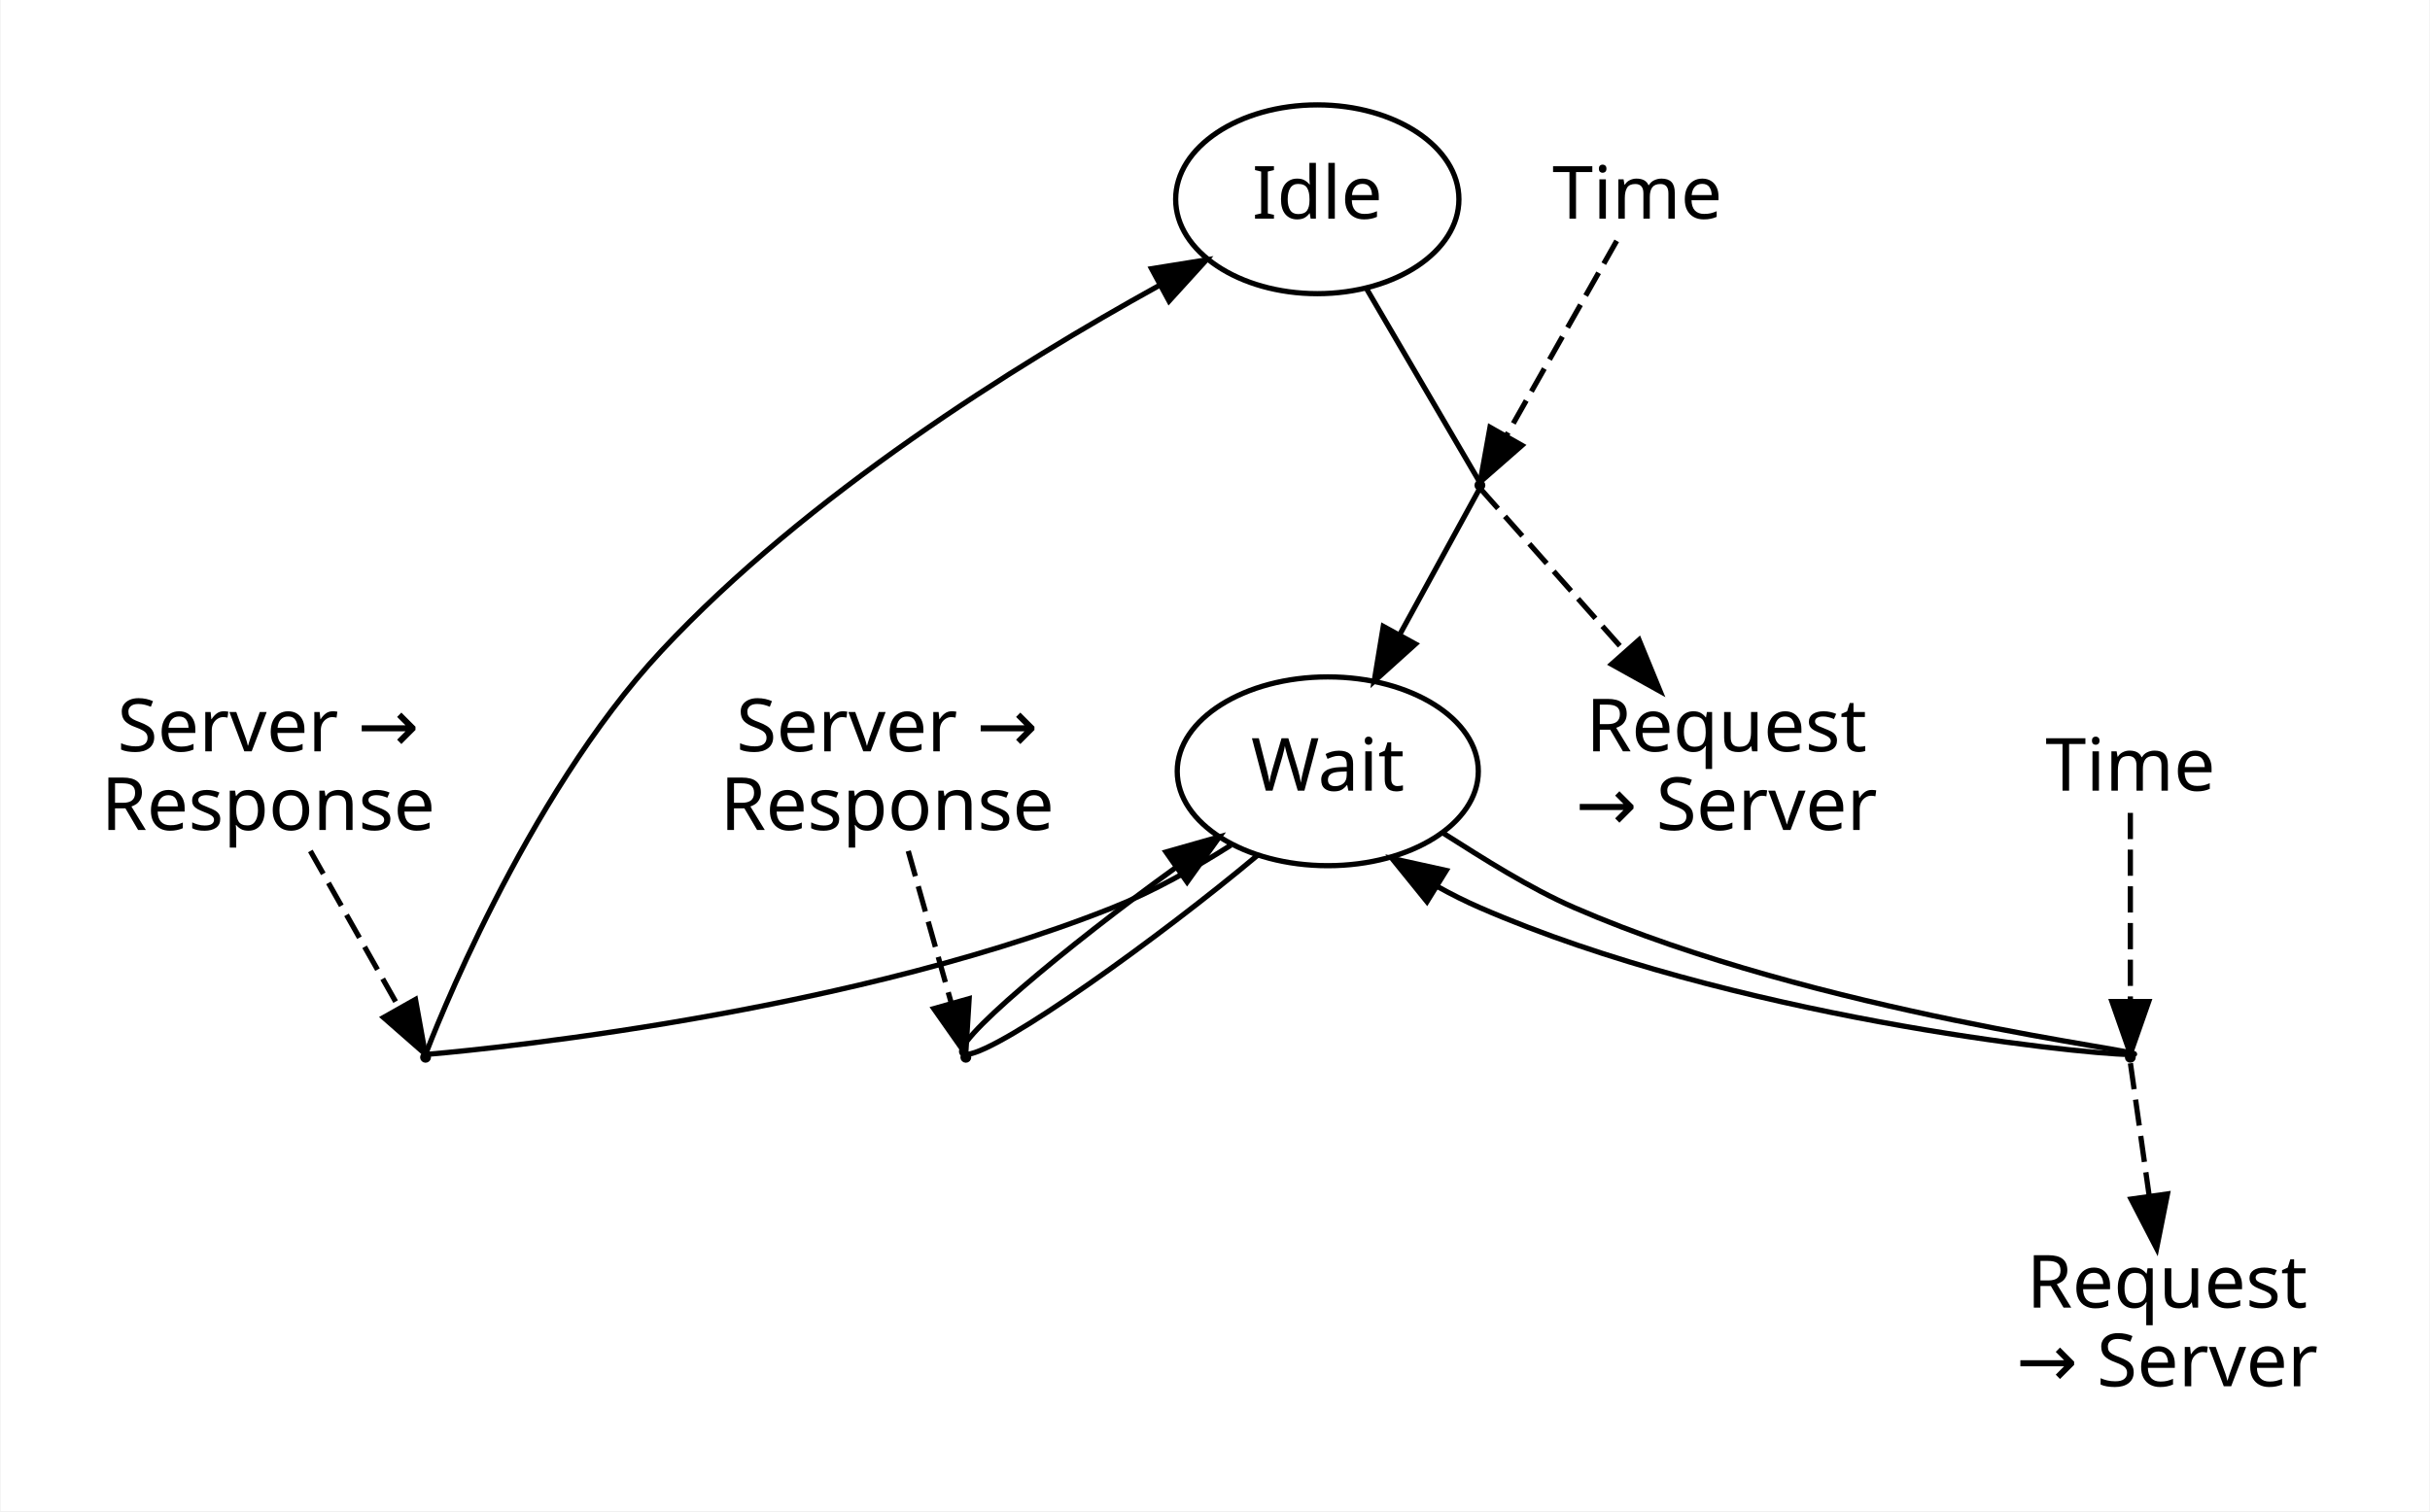
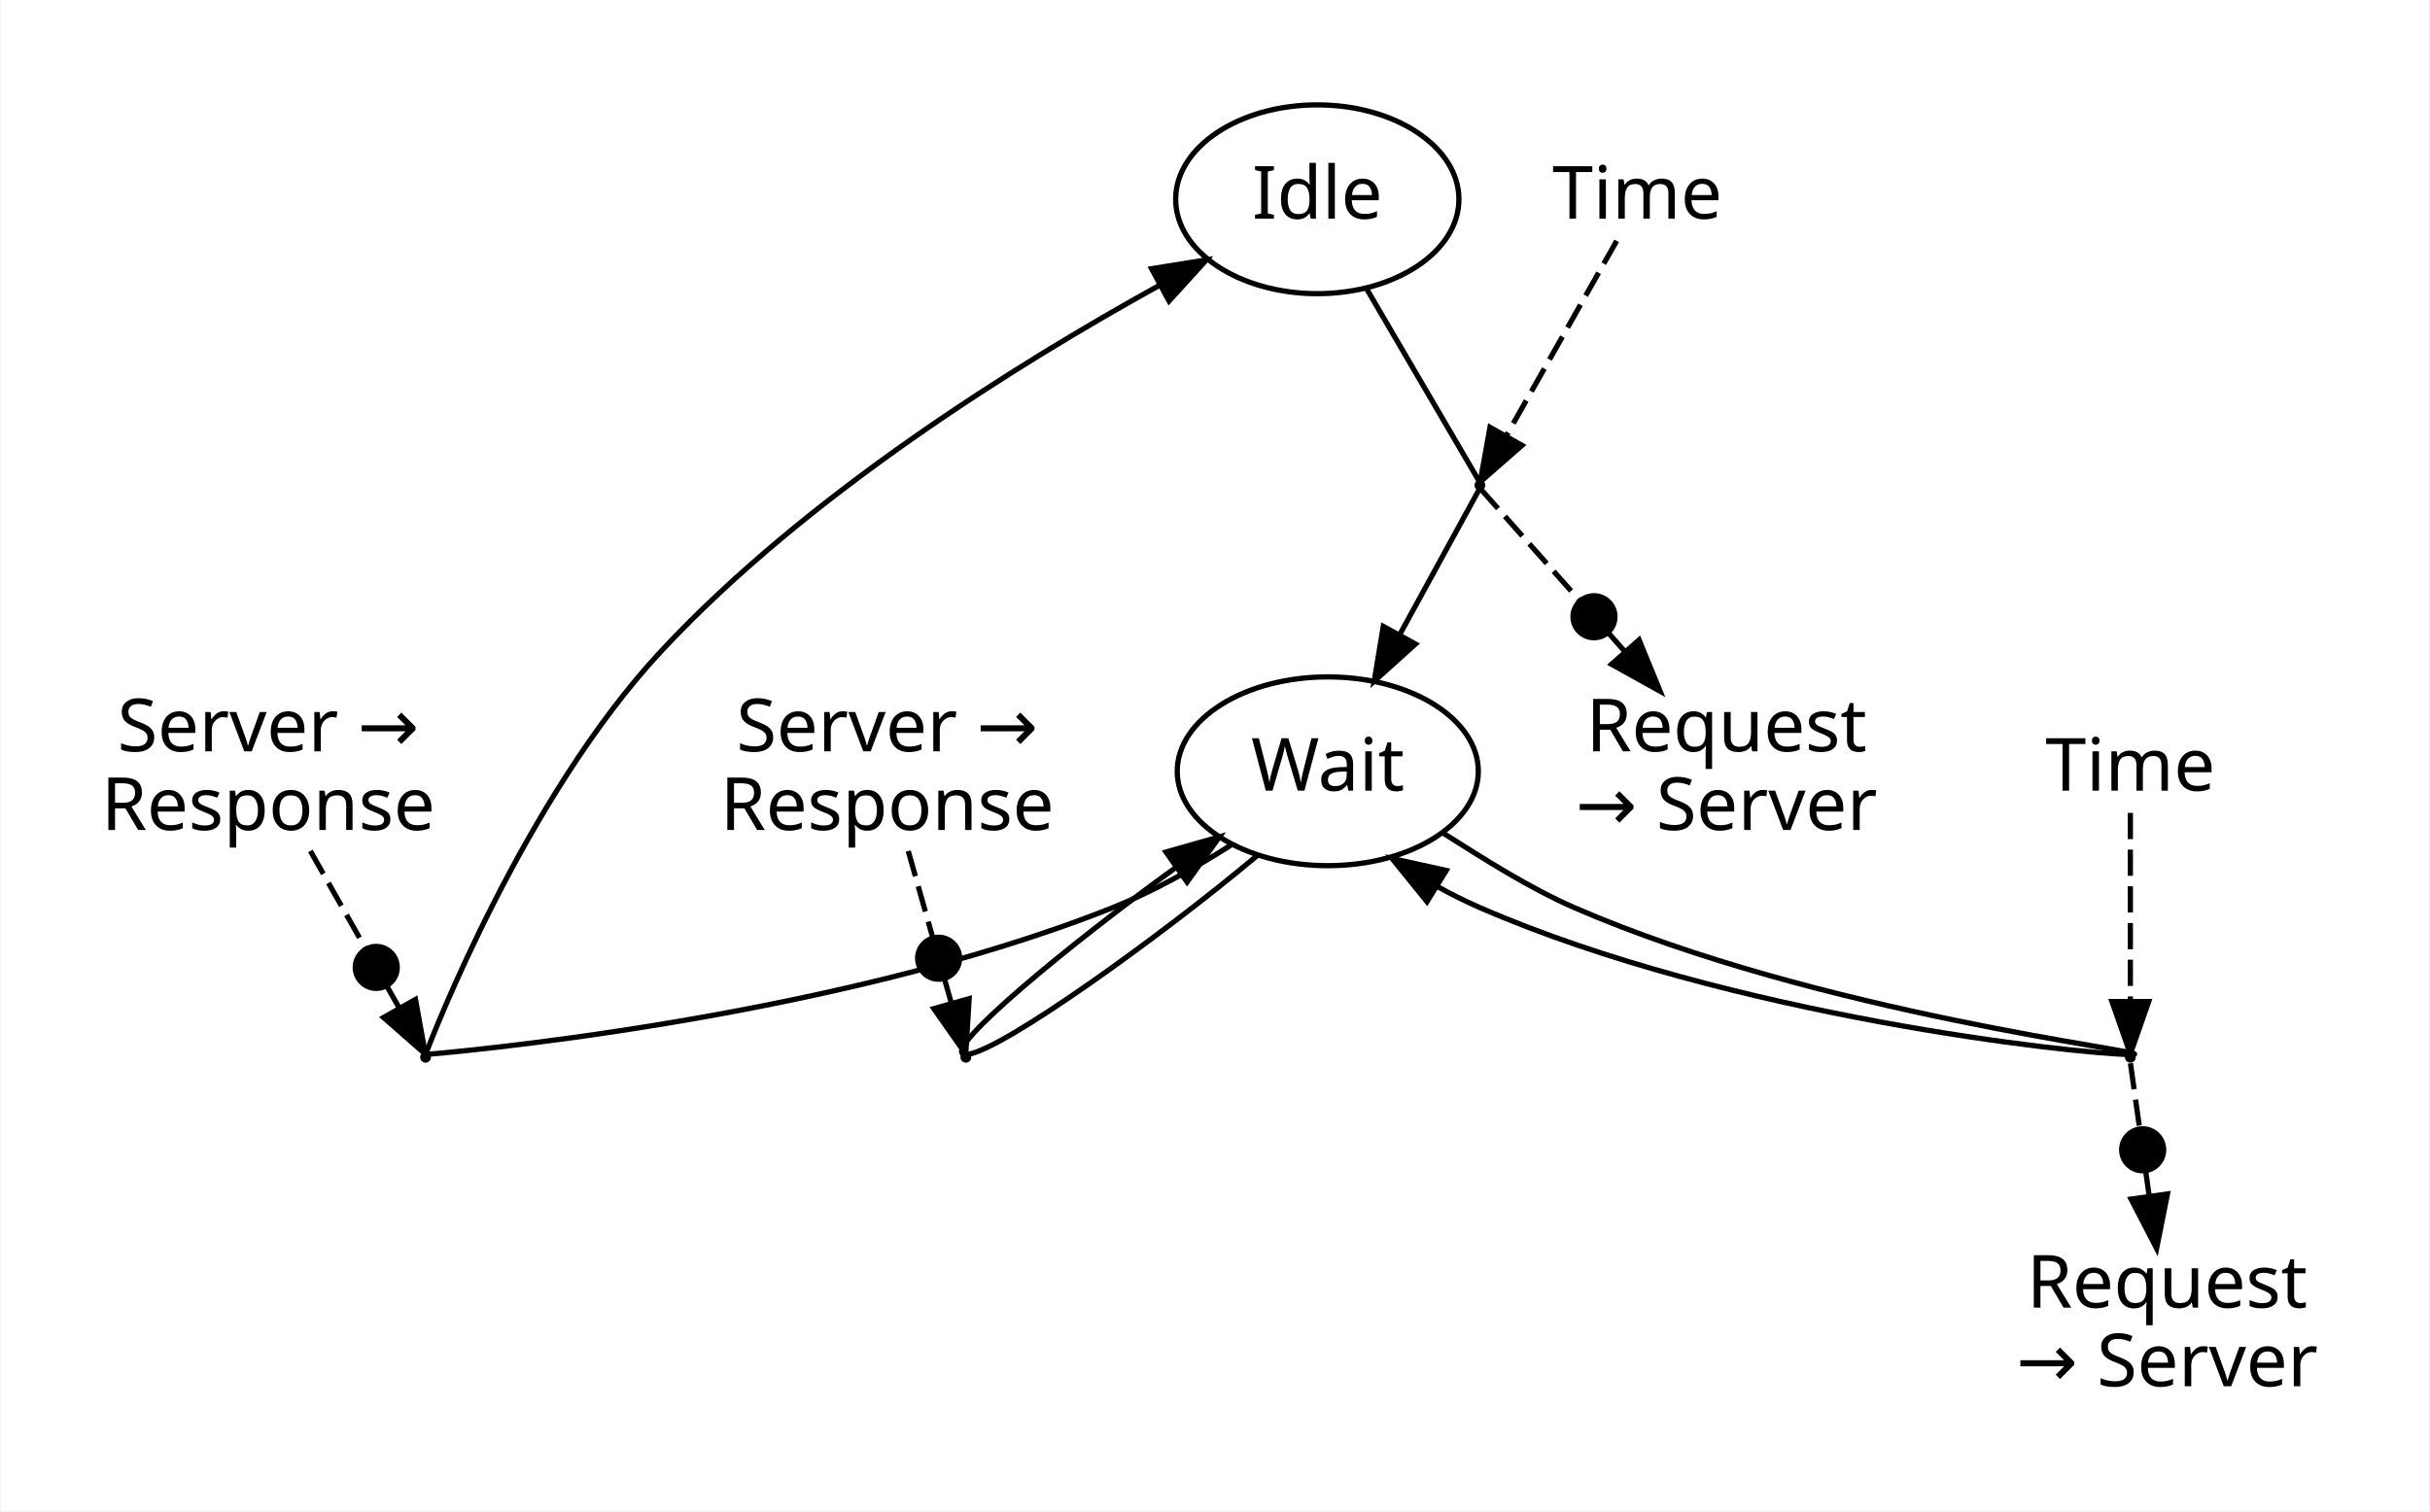
<svg xmlns="http://www.w3.org/2000/svg" width="463pt" height="288pt" viewBox="0.00 0.00 463.00 288.16">
  <g id="graph0" class="graph" transform="scale(1 1) rotate(0) translate(4 284.16)">
    <polygon fill="white" stroke="transparent" points="-4,4 -4,-284.16 459,-284.16 459,4 -4,4" />
    <g id="clust1" class="cluster">
      <polygon fill="none" stroke="white" points="212,-111.08 212,-272.16 363,-272.16 363,-111.08 212,-111.08" />
    </g>
    <g id="clust2" class="cluster">
      <polygon fill="none" stroke="white" points="8,-74 8,-160.08 86,-160.08 86,-74 8,-74" />
    </g>
    <g id="clust3" class="cluster">
      <polygon fill="none" stroke="white" points="126,-74 126,-160.08 204,-160.08 204,-74 126,-74" />
    </g>
    <g id="clust4" class="cluster">
      <polygon fill="none" stroke="white" points="371,-8 371,-152.58 447,-152.58 447,-8 371,-8" />
    </g>
    <g id="node1" class="node">
      <ellipse fill="none" stroke="black" cx="247" cy="-246.16" rx="27" ry="18" />
      <text text-anchor="middle" x="247" y="-242.46" font-family="sans-serif" font-size="14.00">Idle</text>
    </g>
    <g id="node3" class="node">
      <ellipse fill="black" stroke="black" cx="278" cy="-191.62" rx="0.54" ry="0.54" />
    </g>
    <g id="edge1" class="edge">
      <path fill="none" stroke="black" d="M256.3,-229.26C265.15,-214.13 277.22,-193.5 277.96,-192.22" />
    </g>
    <g id="node2" class="node">
      <ellipse fill="none" stroke="black" cx="249" cy="-137.08" rx="28.7" ry="18" />
      <text text-anchor="middle" x="249" y="-133.38" font-family="sans-serif" font-size="14.00">Wait</text>
    </g>
    <g id="node6" class="node">
      <ellipse fill="black" stroke="black" cx="77" cy="-82.54" rx="0.54" ry="0.54" />
    </g>
    <g id="edge5" class="edge">
      <path fill="none" stroke="black" d="M230.51,-122.98C223.7,-118.65 215.75,-114.17 208,-111.08 153.55,-89.39 79.36,-83.27 77.06,-83.08" />
    </g>
    <g id="node8" class="node">
      <ellipse fill="black" stroke="black" cx="180" cy="-82.54" rx="0.54" ry="0.54" />
    </g>
    <g id="edge8" class="edge">
      <path fill="none" stroke="black" d="M235.57,-121.03C217.19,-105.61 186.8,-83.77 180.29,-83.1" />
    </g>
    <g id="node10" class="node">
      <ellipse fill="black" stroke="black" cx="402" cy="-82.54" rx="0.54" ry="0.54" />
    </g>
    <g id="edge11" class="edge">
      <path fill="none" stroke="black" d="M270.89,-125.36C278.71,-120.4 287.46,-114.8 296,-111.08 342.73,-90.75 406.85,-83.53 402.62,-83.1" />
    </g>
    <g id="edge2" class="edge">
      <path fill="none" stroke="black" d="M277.92,-190.93C277.07,-189.37 269.84,-176.17 262.83,-163.35" />
      <polygon fill="black" stroke="black" points="265.72,-161.35 257.85,-154.26 259.58,-164.71 265.72,-161.35" />
    </g>
    <g id="node5" class="node">
      <text text-anchor="middle" x="325" y="-140.88" font-family="sans-serif" font-size="14.00">Request</text>
      <text text-anchor="middle" x="325" y="-125.88" font-family="sans-serif" font-size="14.00">→ Server</text>
    </g>
    <g id="edge4" class="edge">
-       <path fill="none" stroke="black" stroke-dasharray="5,2" d="M278.13,-190.93C279.63,-189.24 293.27,-173.86 305.46,-160.12" />
+       <path fill="none" stroke="black" stroke-dasharray="5,2" d="M278.13,-190.93C279.28,-189.64 287.56,-180.3 296.85,-169.82" />
      <polygon fill="black" stroke="black" points="308.34,-162.14 312.36,-152.34 303.1,-157.49 308.34,-162.14" />
+       <polyline fill="none" stroke="black" points="305.72,-159.82 302.41,-163.56 " />
+       <ellipse fill="black" stroke="black" cx="299.75" cy="-166.55" rx="4" ry="4" />
    </g>
    <g id="node4" class="node">
      <text text-anchor="middle" x="308" y="-242.46" font-family="sans-serif" font-size="14.00">Time</text>
    </g>
    <g id="edge3" class="edge">
      <path fill="none" stroke="black" stroke-dasharray="5,2" d="M304.08,-238.23C298.72,-228.77 289.11,-211.8 283.17,-201.3" />
      <polygon fill="black" stroke="black" points="286.02,-199.23 278.05,-192.25 279.93,-202.68 286.02,-199.23" />
    </g>
    <g id="edge6" class="edge">
      <path fill="none" stroke="black" d="M77.05,-83.22C78.13,-86.06 95.8,-132.01 122,-160.08 149.72,-189.78 189.61,-214.66 216.82,-229.7" />
      <polygon fill="black" stroke="black" points="215.41,-232.92 225.87,-234.6 218.74,-226.76 215.41,-232.92" />
    </g>
    <g id="node7" class="node">
      <text text-anchor="middle" x="47" y="-140.88" font-family="sans-serif" font-size="14.00">Server →</text>
      <text text-anchor="middle" x="47" y="-125.88" font-family="sans-serif" font-size="14.00">Response</text>
    </g>
    <g id="edge7" class="edge">
-       <path fill="none" stroke="black" stroke-dasharray="5,2" d="M55.04,-121.88C60.42,-112.37 67.34,-100.15 71.95,-91.99" />
+       <path fill="none" stroke="black" stroke-dasharray="5,2" d="M55.04,-121.88C58.27,-116.17 62.05,-109.49 65.55,-103.3" />
      <polygon fill="black" stroke="black" points="75.08,-93.57 76.96,-83.15 68.99,-90.13 75.08,-93.57" />
+       <polyline fill="none" stroke="black" points="72.04,-91.85 69.57,-96.2 " />
+       <ellipse fill="black" stroke="black" cx="67.6" cy="-99.68" rx="4" ry="4" />
    </g>
    <g id="edge9" class="edge">
      <path fill="none" stroke="black" d="M179.52,-83.15C176.15,-84.5 199.36,-103.82 220.03,-118.73" />
      <polygon fill="black" stroke="black" points="218.16,-121.69 228.35,-124.58 222.18,-115.96 218.16,-121.69" />
    </g>
    <g id="node9" class="node">
      <text text-anchor="middle" x="165" y="-140.88" font-family="sans-serif" font-size="14.00">Server →</text>
      <text text-anchor="middle" x="165" y="-125.88" font-family="sans-serif" font-size="14.00">Response</text>
    </g>
    <g id="edge10" class="edge">
-       <path fill="none" stroke="black" stroke-dasharray="5,2" d="M169.02,-121.88C171.61,-112.73 174.91,-101.07 177.21,-92.93" />
+       <path fill="none" stroke="black" stroke-dasharray="5,2" d="M169.02,-121.88C170.43,-116.89 172.06,-111.15 173.61,-105.64" />
      <polygon fill="black" stroke="black" points="180.63,-93.72 179.98,-83.15 173.89,-91.82 180.63,-93.72" />
+       <polyline fill="none" stroke="black" points="177.26,-92.77 175.9,-97.58 " />
+       <ellipse fill="black" stroke="black" cx="174.81" cy="-101.43" rx="4" ry="4" />
    </g>
    <g id="edge12" class="edge">
      <path fill="none" stroke="black" d="M401.78,-83.08C391.96,-83.19 325.86,-90.26 278,-111.08 275.28,-112.26 272.55,-113.63 269.89,-115.11" />
      <polygon fill="black" stroke="black" points="267.91,-112.22 261.25,-120.45 271.59,-118.17 267.91,-112.22" />
    </g>
    <g id="node12" class="node">
      <text text-anchor="middle" x="409" y="-34.8" font-family="sans-serif" font-size="14.00">Request</text>
      <text text-anchor="middle" x="409" y="-19.8" font-family="sans-serif" font-size="14.00">→ Server</text>
    </g>
    <g id="edge14" class="edge">
-       <path fill="none" stroke="black" stroke-dasharray="5,2" d="M402.02,-81.4C402.22,-79.97 403.92,-67.97 405.59,-56.15" />
+       <path fill="none" stroke="black" stroke-dasharray="5,2" d="M402.02,-81.4C402.15,-80.5 402.86,-75.46 403.78,-68.91" />
      <polygon fill="black" stroke="black" points="409.08,-56.48 407.01,-46.09 402.14,-55.5 409.08,-56.48" />
+       <polyline fill="none" stroke="black" points="405.61,-55.99 404.91,-60.94 " />
+       <ellipse fill="black" stroke="black" cx="404.35" cy="-64.9" rx="4" ry="4" />
    </g>
    <g id="node11" class="node">
      <text text-anchor="middle" x="402" y="-133.38" font-family="sans-serif" font-size="14.00">Time</text>
    </g>
    <g id="edge13" class="edge">
      <path fill="none" stroke="black" stroke-dasharray="5,2" d="M402,-129.15C402,-120.02 402,-103.88 402,-93.33" />
      <polygon fill="black" stroke="black" points="405.5,-93.17 402,-83.17 398.5,-93.17 405.5,-93.17" />
    </g>
  </g>
</svg>
